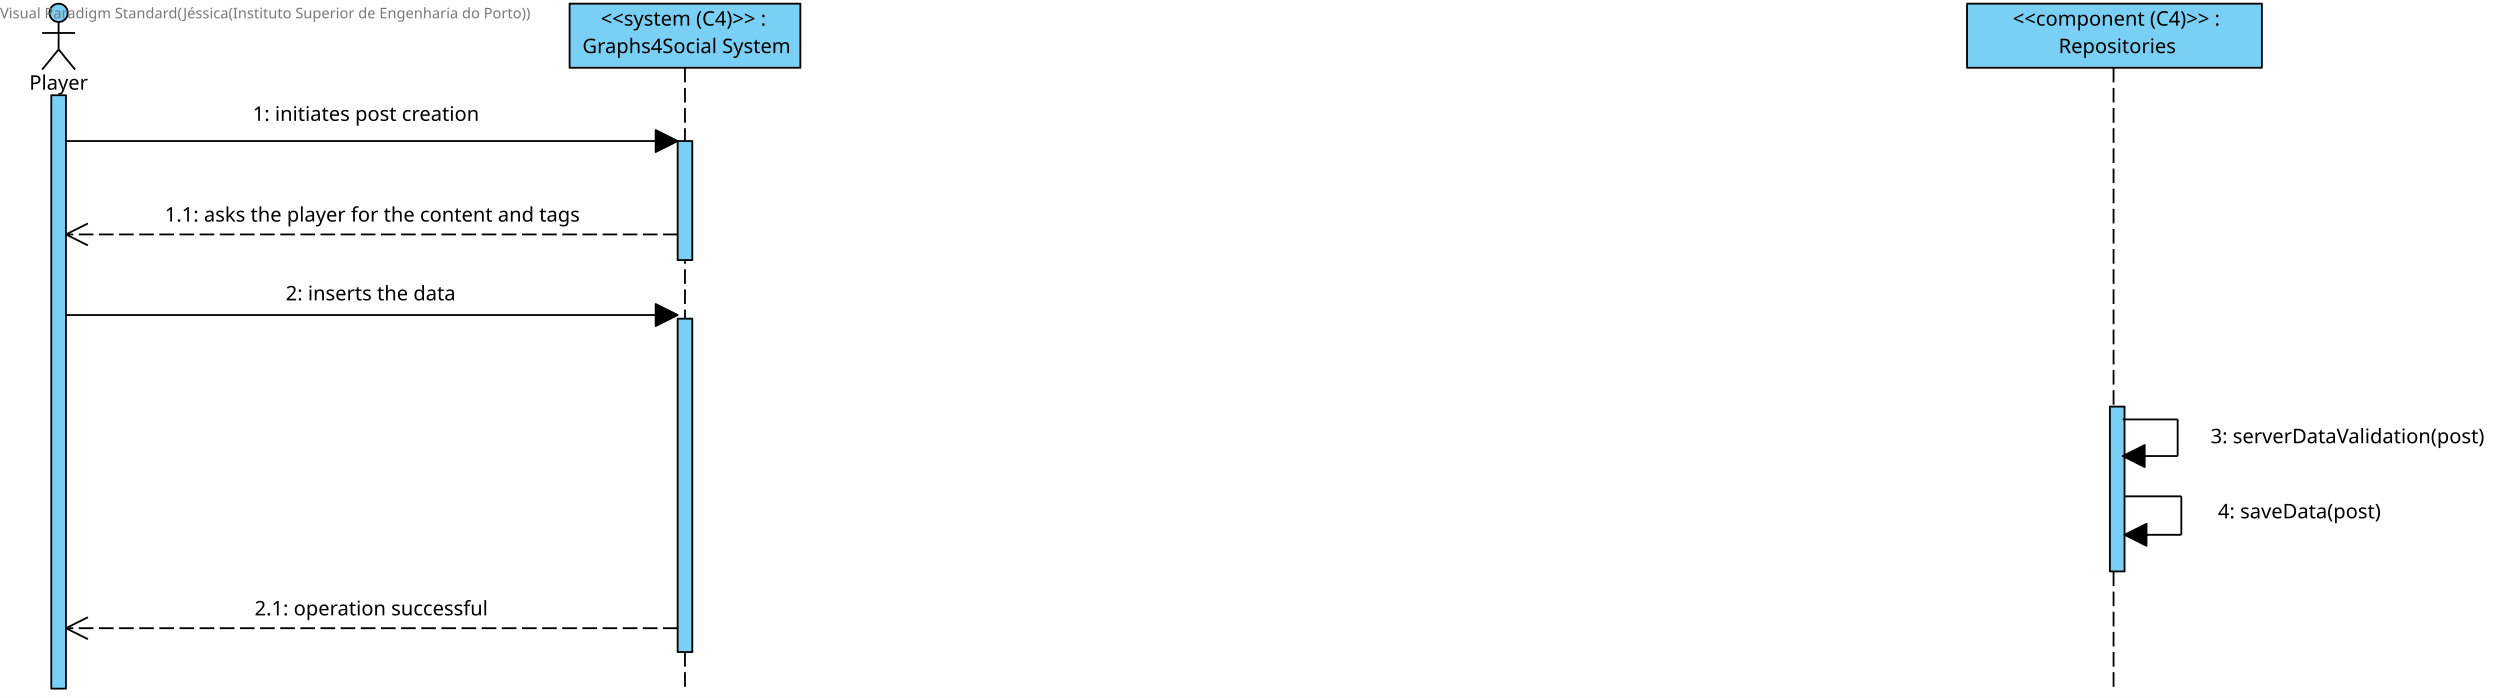
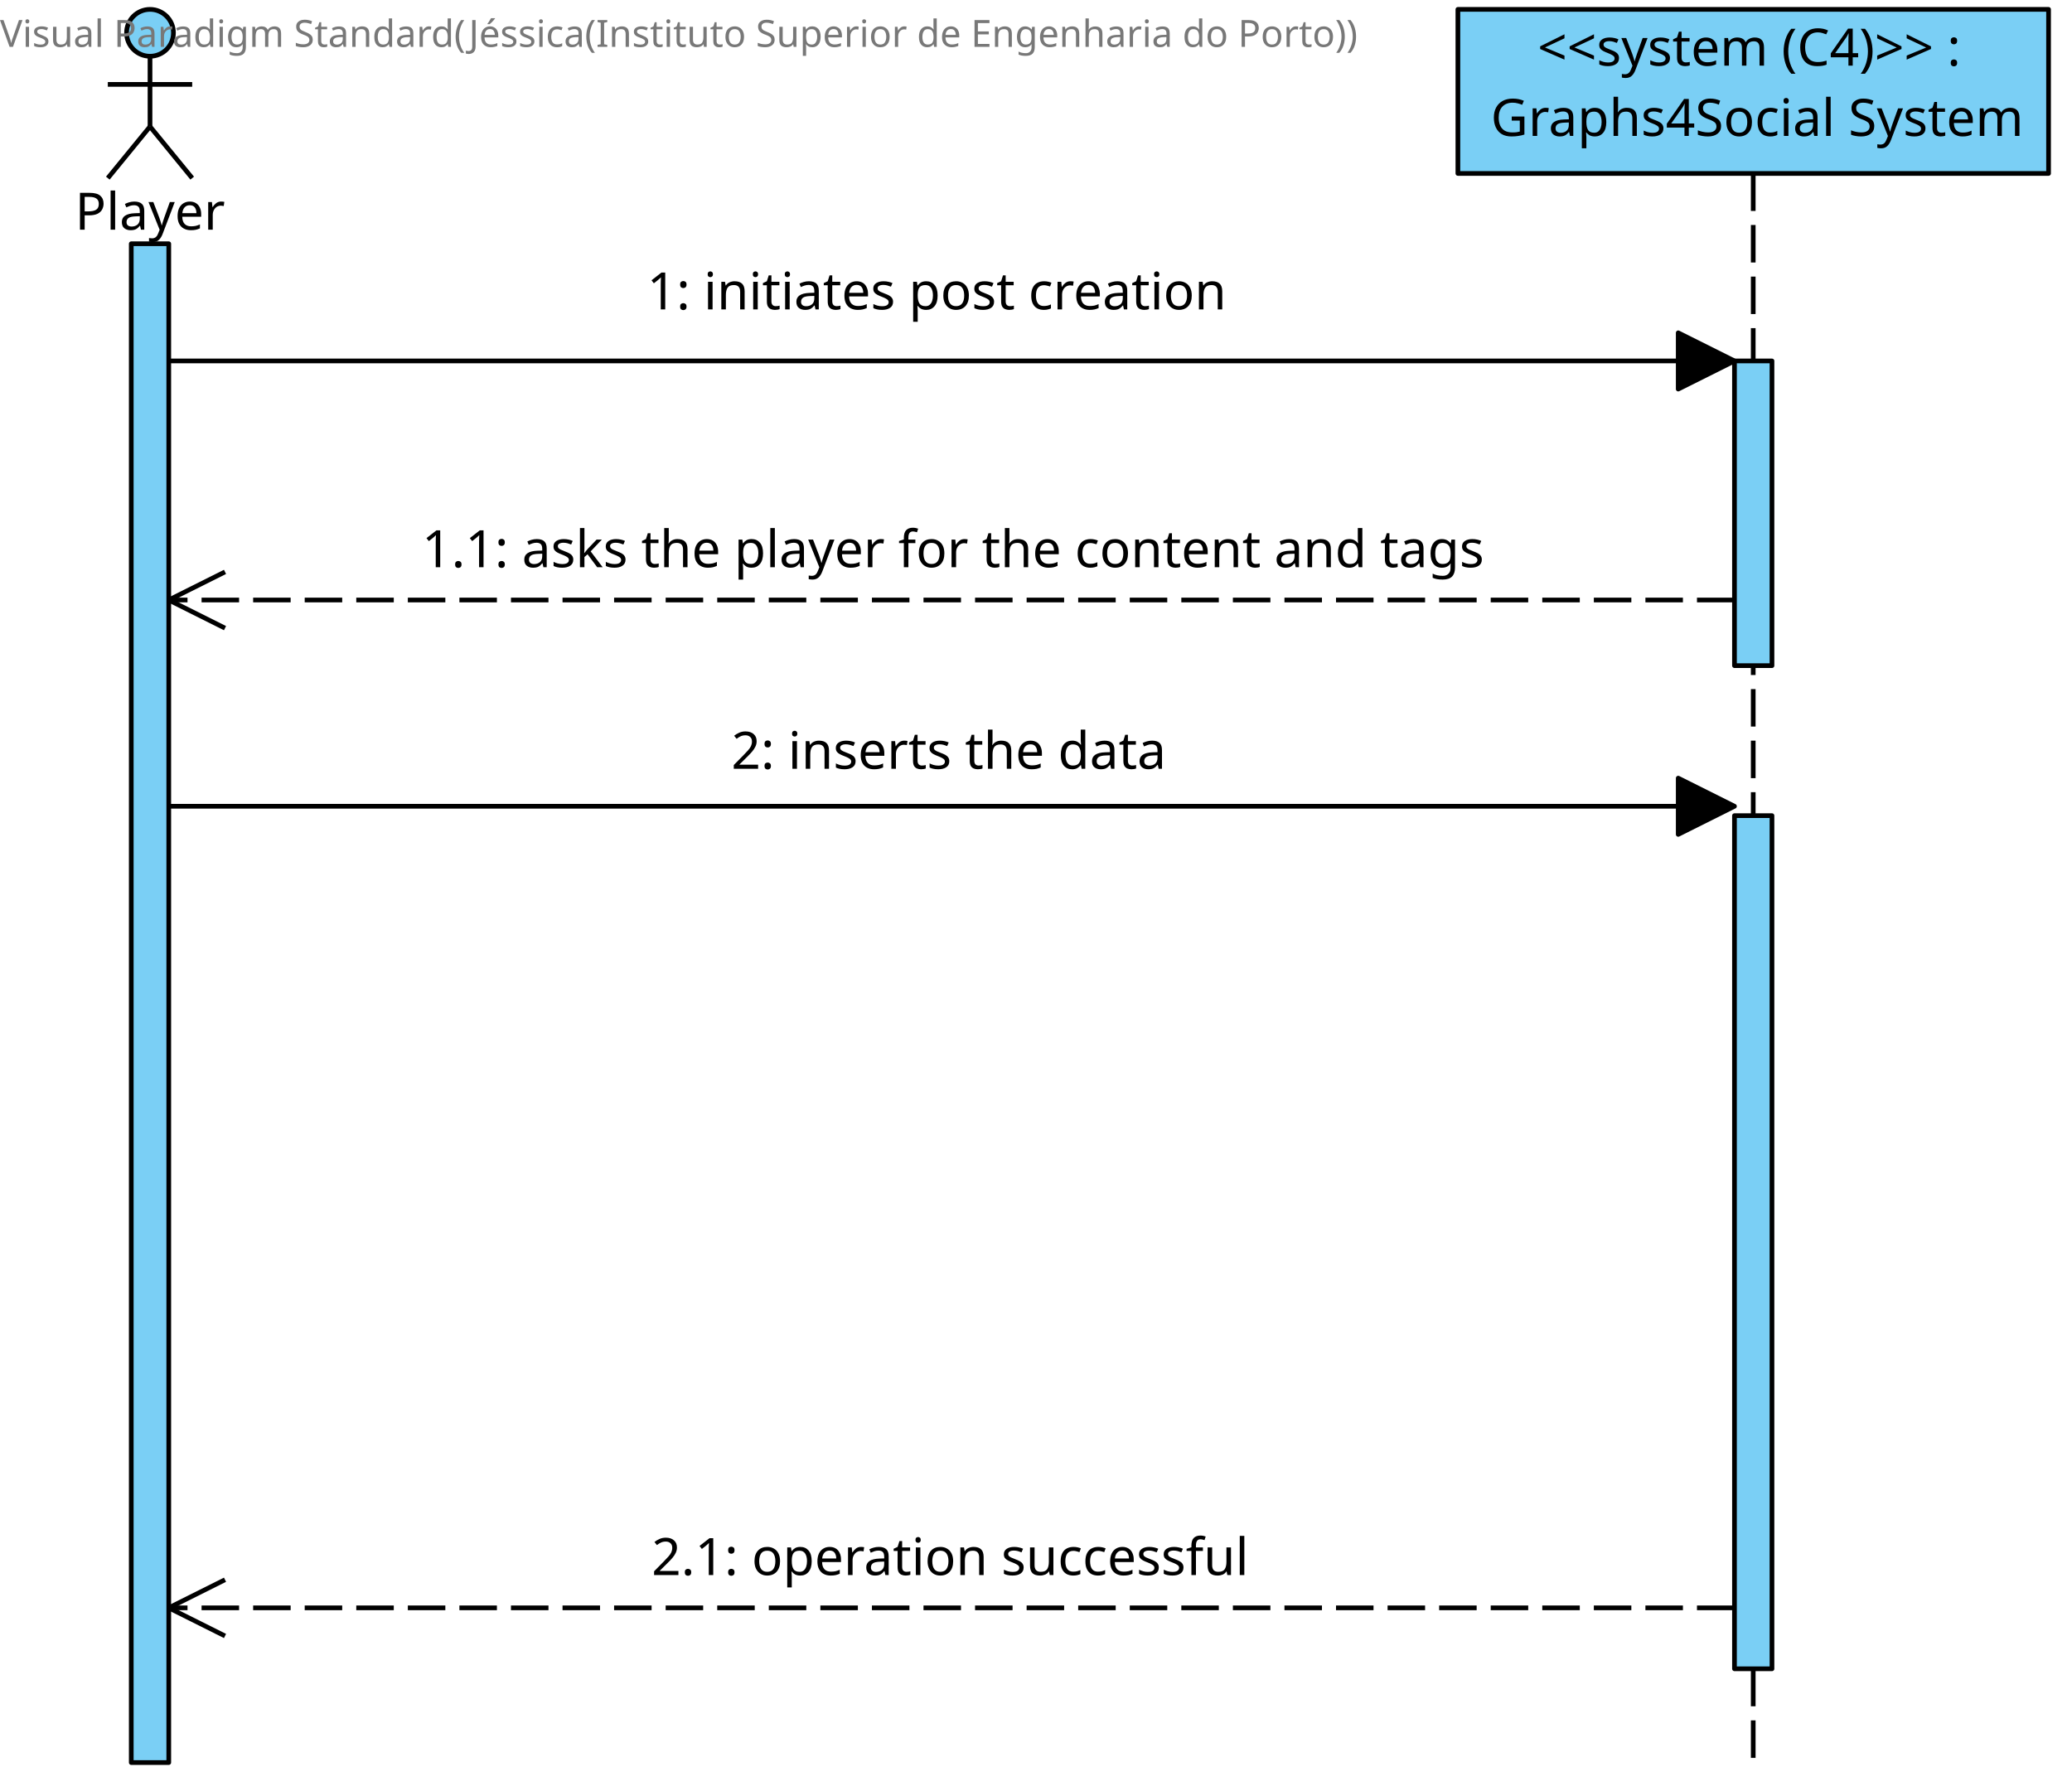
- <svg xmlns="http://www.w3.org/2000/svg" fill-opacity="0" color-rendering="auto" color-interpolation="auto" text-rendering="auto" stroke="rgb(0,0,0)" stroke-linecap="square" width="1365" stroke-miterlimit="10" shape-rendering="auto" stroke-opacity="0" fill="rgb(0,0,0)" stroke-dasharray="none" font-weight="normal" stroke-width="1" height="381" font-family="'Dialog'" font-style="normal" stroke-linejoin="miter" font-size="12px" stroke-dashoffset="0" image-rendering="auto">
+ <svg xmlns="http://www.w3.org/2000/svg" fill-opacity="0" color-rendering="auto" color-interpolation="auto" text-rendering="auto" stroke="rgb(0,0,0)" stroke-linecap="square" width="442" stroke-miterlimit="10" shape-rendering="auto" stroke-opacity="0" fill="rgb(0,0,0)" stroke-dasharray="none" font-weight="normal" stroke-width="1" height="381" font-family="'Dialog'" font-style="normal" stroke-linejoin="miter" font-size="12px" stroke-dashoffset="0" image-rendering="auto">
  <defs id="genericDefs" />
  <g>
    <defs id="defs1">
      <clipPath clipPathUnits="userSpaceOnUse" id="clipPath1">
        <path d="M-7 -7 L138 -7 L138 386 L-7 386 L-7 -7 Z" />
      </clipPath>
      <clipPath clipPathUnits="userSpaceOnUse" id="clipPath2">
        <path d="M-7 -7 L71 -7 L71 386 L-7 386 L-7 -7 Z" />
      </clipPath>
      <clipPath clipPathUnits="userSpaceOnUse" id="clipPath3">
        <path d="M-7 -7 L19 -7 L19 76 L-7 76 L-7 -7 Z" />
      </clipPath>
      <clipPath clipPathUnits="userSpaceOnUse" id="clipPath4">
        <path d="M-7 -7 L19 -7 L19 193 L-7 193 L-7 -7 Z" />
      </clipPath>
      <clipPath clipPathUnits="userSpaceOnUse" id="clipPath5">
-         <path d="M-7 -7 L173 -7 L173 386 L-7 386 L-7 -7 Z" />
+         <path d="M-127 -30 L254 -30 L254 60 L-127 60 L-127 -30 Z" />
      </clipPath>
      <clipPath clipPathUnits="userSpaceOnUse" id="clipPath6">
-         <path d="M-7 -7 L19 -7 L19 101 L-7 101 L-7 -7 Z" />
+         <path d="M-52 -15 L104 -15 L104 30 L-52 30 L-52 -15 Z" />
      </clipPath>
      <clipPath clipPathUnits="userSpaceOnUse" id="clipPath7">
-         <path d="M-127 -30 L254 -30 L254 60 L-127 60 L-127 -30 Z" />
+         <path d="M0 0 L438 0 L438 104 L0 104 L0 0 Z" />
      </clipPath>
      <clipPath clipPathUnits="userSpaceOnUse" id="clipPath8">
-         <path d="M-52 -15 L104 -15 L104 30 L-52 30 L-52 -15 Z" />
+         <path d="M72 10 L72 25 L20 25 L20 10 ZM278 27 L278 42 L142 42 L142 27 ZM330 82 L330 97 L95 97 L95 82 ZM0 0 L0 104 L438 104 L438 5 L325 5 L325 0 Z" />
      </clipPath>
      <clipPath clipPathUnits="userSpaceOnUse" id="clipPath9">
-         <path d="M-162 -30 L324 -30 L324 60 L-162 60 L-162 -30 Z" />
+         <path d="M330 31 L330 46 L95 46 L95 31 ZM269 74 L269 89 L161 89 L161 74 ZM0 0 L0 104 L438 104 L438 0 Z" />
      </clipPath>
      <clipPath clipPathUnits="userSpaceOnUse" id="clipPath10">
-         <path d="M0 0 L438 0 L438 104 L0 104 L0 0 Z" />
+         <path d="M269 30 L269 45 L161 45 L161 30 ZM0 0 L0 104 L438 104 L438 0 L330 0 L330 2 L95 2 L95 0 Z" />
      </clipPath>
      <clipPath clipPathUnits="userSpaceOnUse" id="clipPath11">
-         <path d="M72 10 L72 25 L20 25 L20 10 ZM278 27 L278 42 L142 42 L142 27 ZM330 82 L330 97 L95 97 L95 82 ZM0 0 L0 104 L438 104 L438 5 L325 5 L325 0 Z" />
+         <path d="M285 31 L285 46 L143 46 L143 31 ZM0 0 L0 104 L438 104 L438 0 Z" />
      </clipPath>
      <clipPath clipPathUnits="userSpaceOnUse" id="clipPath12">
-         <path d="M330 31 L330 46 L95 46 L95 31 ZM269 74 L269 89 L161 89 L161 74 ZM0 0 L0 104 L438 104 L438 0 Z" />
+         <path d="M-142 -15 L284 -15 L284 30 L-142 30 L-142 -15 Z" />
      </clipPath>
      <clipPath clipPathUnits="userSpaceOnUse" id="clipPath13">
-         <path d="M269 30 L269 45 L161 45 L161 30 ZM0 0 L0 104 L438 104 L438 0 L330 0 L330 2 L95 2 L95 0 Z" />
+         <path d="M-108 -15 L216 -15 L216 30 L-108 30 L-108 -15 Z" />
      </clipPath>
      <clipPath clipPathUnits="userSpaceOnUse" id="clipPath14">
-         <path d="M285 31 L285 46 L143 46 L143 31 ZM0 0 L0 104 L438 104 L438 0 Z" />
+         <path d="M-235 -15 L470 -15 L470 30 L-235 30 L-235 -15 Z" />
      </clipPath>
      <clipPath clipPathUnits="userSpaceOnUse" id="clipPath15">
-         <path d="M0 0 L105 0 L105 95 L0 95 L0 0 Z" />
-       </clipPath>
-       <clipPath clipPathUnits="userSpaceOnUse" id="clipPath16">
-         <path d="M0 0 L0 95 L105 95 L105 93 L77 93 L77 78 L105 78 L105 52 L74 52 L74 37 L105 37 L105 0 Z" />
-       </clipPath>
-       <clipPath clipPathUnits="userSpaceOnUse" id="clipPath17">
-         <path d="M0 0 L135 0 L135 125 L0 125 L0 0 Z" />
-       </clipPath>
-       <clipPath clipPathUnits="userSpaceOnUse" id="clipPath18">
-         <path d="M0 0 L0 125 L135 125 L135 65 L91 65 L91 50 L135 50 L135 24 L88 24 L88 9 L135 9 L135 0 Z" />
-       </clipPath>
-       <clipPath clipPathUnits="userSpaceOnUse" id="clipPath19">
-         <path d="M-107 -15 L214 -15 L214 30 L-107 30 L-107 -15 Z" />
-       </clipPath>
-       <clipPath clipPathUnits="userSpaceOnUse" id="clipPath20">
-         <path d="M-163 -15 L326 -15 L326 30 L-163 30 L-163 -15 Z" />
-       </clipPath>
-       <clipPath clipPathUnits="userSpaceOnUse" id="clipPath21">
-         <path d="M-142 -15 L284 -15 L284 30 L-142 30 L-142 -15 Z" />
-       </clipPath>
-       <clipPath clipPathUnits="userSpaceOnUse" id="clipPath22">
-         <path d="M-108 -15 L216 -15 L216 30 L-108 30 L-108 -15 Z" />
-       </clipPath>
-       <clipPath clipPathUnits="userSpaceOnUse" id="clipPath23">
-         <path d="M-235 -15 L470 -15 L470 30 L-235 30 L-235 -15 Z" />
-       </clipPath>
-       <clipPath clipPathUnits="userSpaceOnUse" id="clipPath24">
        <path d="M-136 -15 L272 -15 L272 30 L-136 30 L-136 -15 Z" />
      </clipPath>
    </defs>
    <g fill="white" text-rendering="geometricPrecision" fill-opacity="1" stroke-opacity="1" stroke="white">
-       <rect x="0" width="1365" height="381" y="0" stroke="none" />
+       <rect x="0" width="442" height="381" y="0" stroke="none" />
    </g>
    <g font-size="11px" transform="translate(311,2)" fill-opacity="1" fill="rgb(122,207,245)" text-rendering="geometricPrecision" image-rendering="optimizeQuality" font-family="sans-serif" stroke="rgb(122,207,245)" stroke-opacity="1">
      <rect x="0" width="126" height="35" y="0" clip-path="url(#clipPath1)" stroke="none" />
    </g>
    <g stroke-linecap="butt" font-size="11px" transform="translate(311,2)" fill-opacity="1" fill="black" text-rendering="geometricPrecision" image-rendering="optimizeQuality" font-family="sans-serif" stroke-linejoin="round" stroke="black" stroke-opacity="1" stroke-miterlimit="0">
      <rect fill="none" x="0" width="126" height="35" y="0" clip-path="url(#clipPath1)" />
      <line clip-path="url(#clipPath1)" fill="none" x1="63" x2="63" y1="35" y2="375" stroke-linejoin="bevel" stroke-dasharray="8,3" />
    </g>
    <g font-size="11px" transform="translate(2,2)" fill-opacity="1" fill="rgb(122,207,245)" text-rendering="geometricPrecision" image-rendering="optimizeQuality" font-family="sans-serif" stroke="rgb(122,207,245)" stroke-opacity="1">
      <circle r="5" clip-path="url(#clipPath2)" cx="30" cy="5" stroke="none" />
      <rect x="26" width="8" height="324" y="50" clip-path="url(#clipPath2)" stroke="none" />
    </g>
    <g stroke-linecap="butt" font-size="11px" transform="translate(2,2)" fill-opacity="1" fill="black" text-rendering="geometricPrecision" image-rendering="optimizeQuality" font-family="sans-serif" stroke-linejoin="round" stroke="black" stroke-opacity="1" stroke-miterlimit="0">
      <circle fill="none" r="5" clip-path="url(#clipPath2)" cx="30" cy="5" />
      <rect fill="none" x="26" width="8" height="324" y="50" clip-path="url(#clipPath2)" />
      <line y2="25" fill="none" x1="30" clip-path="url(#clipPath2)" x2="30" y1="10" />
      <line y2="36" fill="none" x1="30" clip-path="url(#clipPath2)" x2="21" y1="25" />
      <line y2="36" fill="none" x1="30" clip-path="url(#clipPath2)" x2="39" y1="25" />
      <line y2="16" fill="none" x1="21" clip-path="url(#clipPath2)" x2="39" y1="16" />
    </g>
    <g font-size="11px" transform="translate(370,77)" fill-opacity="1" fill="rgb(122,207,245)" text-rendering="geometricPrecision" image-rendering="optimizeQuality" font-family="sans-serif" stroke="rgb(122,207,245)" stroke-opacity="1">
      <rect x="0" width="8" height="65" y="0" clip-path="url(#clipPath3)" stroke="none" />
    </g>
    <g stroke-linecap="butt" font-size="11px" transform="translate(370,77)" fill-opacity="1" fill="black" text-rendering="geometricPrecision" image-rendering="optimizeQuality" font-family="sans-serif" stroke-linejoin="round" stroke="black" stroke-opacity="1" stroke-miterlimit="0">
      <rect fill="none" x="0" width="8" height="65" y="0" clip-path="url(#clipPath3)" />
    </g>
    <g font-size="11px" transform="translate(370,174)" fill-opacity="1" fill="rgb(122,207,245)" text-rendering="geometricPrecision" image-rendering="optimizeQuality" font-family="sans-serif" stroke="rgb(122,207,245)" stroke-opacity="1">
      <rect x="0" width="8" height="182" y="0" clip-path="url(#clipPath4)" stroke="none" />
    </g>
    <g stroke-linecap="butt" font-size="11px" transform="translate(370,174)" fill-opacity="1" fill="black" text-rendering="geometricPrecision" image-rendering="optimizeQuality" font-family="sans-serif" stroke-linejoin="round" stroke="black" stroke-opacity="1" stroke-miterlimit="0">
      <rect fill="none" x="0" width="8" height="182" y="0" clip-path="url(#clipPath4)" />
    </g>
-     <g font-size="11px" transform="translate(1074,2)" fill-opacity="1" fill="rgb(122,207,245)" text-rendering="geometricPrecision" image-rendering="optimizeQuality" font-family="sans-serif" stroke="rgb(122,207,245)" stroke-opacity="1">
-       <rect x="0" width="161" height="35" y="0" clip-path="url(#clipPath5)" stroke="none" />
-     </g>
-     <g stroke-linecap="butt" font-size="11px" transform="translate(1074,2)" fill-opacity="1" fill="black" text-rendering="geometricPrecision" image-rendering="optimizeQuality" font-family="sans-serif" stroke-linejoin="round" stroke="black" stroke-opacity="1" stroke-miterlimit="0">
-       <rect fill="none" x="0" width="161" height="35" y="0" clip-path="url(#clipPath5)" />
-       <line clip-path="url(#clipPath5)" fill="none" x1="80" x2="80" y1="35" y2="375" stroke-linejoin="bevel" stroke-dasharray="8,3" />
-     </g>
-     <g font-size="11px" transform="translate(1152,222)" fill-opacity="1" fill="rgb(122,207,245)" text-rendering="geometricPrecision" image-rendering="optimizeQuality" font-family="sans-serif" stroke="rgb(122,207,245)" stroke-opacity="1">
-       <rect x="0" width="8" height="90" y="0" clip-path="url(#clipPath6)" stroke="none" />
-     </g>
-     <g stroke-linecap="butt" font-size="11px" transform="translate(1152,222)" fill-opacity="1" fill="black" text-rendering="geometricPrecision" image-rendering="optimizeQuality" font-family="sans-serif" stroke-linejoin="round" stroke="black" stroke-opacity="1" stroke-miterlimit="0">
-       <rect fill="none" x="0" width="8" height="90" y="0" clip-path="url(#clipPath6)" />
-     </g>
    <g font-size="11px" transform="translate(311,2)" fill-opacity="1" fill="black" text-rendering="geometricPrecision" image-rendering="optimizeQuality" font-family="sans-serif" stroke="black" stroke-opacity="1">
-       <text x="17" xml:space="preserve" y="12" clip-path="url(#clipPath7)" stroke="none">&lt;&lt;system (C4)&gt;&gt; :</text>
-       <text x="7" xml:space="preserve" y="27" clip-path="url(#clipPath7)" stroke="none">Graphs4Social System</text>
+       <text x="17" xml:space="preserve" y="12" clip-path="url(#clipPath5)" stroke="none">&lt;&lt;system (C4)&gt;&gt; :</text>
+       <text x="7" xml:space="preserve" y="27" clip-path="url(#clipPath5)" stroke="none">Graphs4Social System</text>
    </g>
    <g font-size="11px" transform="translate(6,37)" fill-opacity="1" fill="black" text-rendering="geometricPrecision" image-rendering="optimizeQuality" font-family="sans-serif" stroke="black" stroke-opacity="1">
-       <text x="10" xml:space="preserve" y="12" clip-path="url(#clipPath8)" stroke="none">Player</text>
-     </g>
-     <g font-size="11px" transform="translate(1074,2)" fill-opacity="1" fill="black" text-rendering="geometricPrecision" image-rendering="optimizeQuality" font-family="sans-serif" stroke="black" stroke-opacity="1">
-       <text x="25" xml:space="preserve" y="12" clip-path="url(#clipPath9)" stroke="none">&lt;&lt;component (C4)&gt;&gt; :</text>
-       <text x="50" xml:space="preserve" y="27" clip-path="url(#clipPath9)" stroke="none">Repositories</text>
+       <text x="10" xml:space="preserve" y="12" clip-path="url(#clipPath6)" stroke="none">Player</text>
    </g>
    <g stroke-linecap="butt" font-size="11px" transform="translate(-14,27)" fill-opacity="1" fill="black" text-rendering="geometricPrecision" image-rendering="optimizeQuality" font-family="sans-serif" stroke-linejoin="round" stroke="black" stroke-opacity="1">
-       <line y2="50" fill="none" x1="50" clip-path="url(#clipPath11)" x2="384" y1="50" />
-       <polygon points=" 384 50 372 44 372 56" clip-path="url(#clipPath11)" stroke="none" />
-       <polygon fill="none" points=" 384 50 372 44 372 56" clip-path="url(#clipPath11)" />
+       <line y2="50" fill="none" x1="50" clip-path="url(#clipPath8)" x2="384" y1="50" />
+       <polygon points=" 384 50 372 44 372 56" clip-path="url(#clipPath8)" stroke="none" />
+       <polygon fill="none" points=" 384 50 372 44 372 56" clip-path="url(#clipPath8)" />
    </g>
    <g fill-opacity="1" text-rendering="geometricPrecision" stroke="black" stroke-linecap="butt" transform="translate(-14,78)" stroke-miterlimit="0" stroke-opacity="1" fill="black" stroke-dasharray="8,3" font-family="sans-serif" stroke-linejoin="round" font-size="11px" image-rendering="optimizeQuality">
-       <line y2="50" fill="none" x1="384" clip-path="url(#clipPath12)" x2="50" y1="50" />
-       <line clip-path="url(#clipPath12)" fill="none" x1="50" x2="62" y1="50" y2="56" stroke-dasharray="none" stroke-miterlimit="10" />
-       <line clip-path="url(#clipPath12)" fill="none" x1="50" x2="62" y1="50" y2="44" stroke-dasharray="none" stroke-miterlimit="10" />
+       <line y2="50" fill="none" x1="384" clip-path="url(#clipPath9)" x2="50" y1="50" />
+       <line clip-path="url(#clipPath9)" fill="none" x1="50" x2="62" y1="50" y2="56" stroke-dasharray="none" stroke-miterlimit="10" />
+       <line clip-path="url(#clipPath9)" fill="none" x1="50" x2="62" y1="50" y2="44" stroke-dasharray="none" stroke-miterlimit="10" />
    </g>
    <g stroke-linecap="butt" font-size="11px" transform="translate(-14,122)" fill-opacity="1" fill="black" text-rendering="geometricPrecision" image-rendering="optimizeQuality" font-family="sans-serif" stroke-linejoin="round" stroke="black" stroke-opacity="1">
-       <line y2="50" fill="none" x1="50" clip-path="url(#clipPath13)" x2="384" y1="50" />
-       <polygon points=" 384 50 372 44 372 56" clip-path="url(#clipPath13)" stroke="none" />
-       <polygon fill="none" points=" 384 50 372 44 372 56" clip-path="url(#clipPath13)" />
+       <line y2="50" fill="none" x1="50" clip-path="url(#clipPath10)" x2="384" y1="50" />
+       <polygon points=" 384 50 372 44 372 56" clip-path="url(#clipPath10)" stroke="none" />
+       <polygon fill="none" points=" 384 50 372 44 372 56" clip-path="url(#clipPath10)" />
    </g>
    <g fill-opacity="1" text-rendering="geometricPrecision" stroke="black" stroke-linecap="butt" transform="translate(-14,293)" stroke-miterlimit="0" stroke-opacity="1" fill="black" stroke-dasharray="8,3" font-family="sans-serif" stroke-linejoin="round" font-size="11px" image-rendering="optimizeQuality">
-       <line y2="50" fill="none" x1="384" clip-path="url(#clipPath14)" x2="50" y1="50" />
-       <line clip-path="url(#clipPath14)" fill="none" x1="50" x2="62" y1="50" y2="56" stroke-dasharray="none" stroke-miterlimit="10" />
-       <line clip-path="url(#clipPath14)" fill="none" x1="50" x2="62" y1="50" y2="44" stroke-dasharray="none" stroke-miterlimit="10" />
-     </g>
-     <g stroke-linecap="butt" font-size="11px" transform="translate(1124,193)" fill-opacity="1" fill="black" text-rendering="geometricPrecision" image-rendering="optimizeQuality" font-family="sans-serif" stroke-linejoin="round" stroke="black" stroke-opacity="1">
-       <line y2="36" fill="none" x1="35" clip-path="url(#clipPath16)" x2="65" y1="36" />
-       <line y2="56" fill="none" x1="65" clip-path="url(#clipPath16)" x2="65" y1="36" />
-       <line y2="56" fill="none" x1="65" clip-path="url(#clipPath16)" x2="35" y1="56" />
-       <polygon points=" 35 56 47 62 47 50" clip-path="url(#clipPath16)" stroke="none" />
-       <polygon fill="none" points=" 35 56 47 62 47 50" clip-path="url(#clipPath16)" />
-     </g>
-     <g stroke-linecap="butt" font-size="11px" transform="translate(1110,221)" fill-opacity="1" fill="black" text-rendering="geometricPrecision" image-rendering="optimizeQuality" font-family="sans-serif" stroke-linejoin="round" stroke="black" stroke-opacity="1">
-       <line y2="50" fill="none" x1="50" clip-path="url(#clipPath18)" x2="81" y1="50" />
-       <line y2="71" fill="none" x1="81" clip-path="url(#clipPath18)" x2="81" y1="50" />
-       <line y2="71" fill="none" x1="81" clip-path="url(#clipPath18)" x2="50" y1="71" />
-       <polygon points=" 50 71 62 77 62 65" clip-path="url(#clipPath18)" stroke="none" />
-       <polygon fill="none" points=" 50 71 62 77 62 65" clip-path="url(#clipPath18)" />
-     </g>
-     <g font-size="11px" transform="translate(1201,271)" fill-opacity="1" fill="white" text-rendering="geometricPrecision" image-rendering="optimizeQuality" font-family="sans-serif" stroke="white" stroke-opacity="1">
-       <rect x="0" width="107" height="15" y="0" clip-path="url(#clipPath19)" stroke="none" />
-       <text fill="black" x="10" xml:space="preserve" y="12" clip-path="url(#clipPath19)" stroke="none">4: saveData(post)</text>
-     </g>
-     <g font-size="11px" transform="translate(1198,230)" fill-opacity="1" fill="white" text-rendering="geometricPrecision" image-rendering="optimizeQuality" font-family="sans-serif" stroke="white" stroke-opacity="1">
-       <rect x="0" width="163" height="15" y="0" clip-path="url(#clipPath20)" stroke="none" />
-       <text fill="black" x="9" xml:space="preserve" y="12" clip-path="url(#clipPath20)" stroke="none">3: serverDataValidation(post)</text>
+       <line y2="50" fill="none" x1="384" clip-path="url(#clipPath11)" x2="50" y1="50" />
+       <line clip-path="url(#clipPath11)" fill="none" x1="50" x2="62" y1="50" y2="56" stroke-dasharray="none" stroke-miterlimit="10" />
+       <line clip-path="url(#clipPath11)" fill="none" x1="50" x2="62" y1="50" y2="44" stroke-dasharray="none" stroke-miterlimit="10" />
    </g>
    <g font-size="11px" transform="translate(129,324)" fill-opacity="1" fill="white" text-rendering="geometricPrecision" image-rendering="optimizeQuality" font-family="sans-serif" stroke="white" stroke-opacity="1">
-       <rect x="0" width="142" height="15" y="0" clip-path="url(#clipPath21)" stroke="none" />
-       <text fill="black" x="10" xml:space="preserve" y="12" clip-path="url(#clipPath21)" stroke="none">2.1: operation successful</text>
+       <rect x="0" width="142" height="15" y="0" clip-path="url(#clipPath12)" stroke="none" />
+       <text fill="black" x="10" xml:space="preserve" y="12" clip-path="url(#clipPath12)" stroke="none">2.1: operation successful</text>
    </g>
    <g font-size="11px" transform="translate(147,152)" fill-opacity="1" fill="white" text-rendering="geometricPrecision" image-rendering="optimizeQuality" font-family="sans-serif" stroke="white" stroke-opacity="1">
-       <rect x="0" width="108" height="15" y="0" clip-path="url(#clipPath22)" stroke="none" />
-       <text fill="black" x="9" xml:space="preserve" y="12" clip-path="url(#clipPath22)" stroke="none">2: inserts the data</text>
+       <rect x="0" width="108" height="15" y="0" clip-path="url(#clipPath13)" stroke="none" />
+       <text fill="black" x="9" xml:space="preserve" y="12" clip-path="url(#clipPath13)" stroke="none">2: inserts the data</text>
    </g>
    <g font-size="11px" transform="translate(81,109)" fill-opacity="1" fill="white" text-rendering="geometricPrecision" image-rendering="optimizeQuality" font-family="sans-serif" stroke="white" stroke-opacity="1">
-       <rect x="0" width="235" height="15" y="0" clip-path="url(#clipPath23)" stroke="none" />
-       <text fill="black" x="9" xml:space="preserve" y="12" clip-path="url(#clipPath23)" stroke="none">1.1: asks the player for the content and tags</text>
+       <rect x="0" width="235" height="15" y="0" clip-path="url(#clipPath14)" stroke="none" />
+       <text fill="black" x="9" xml:space="preserve" y="12" clip-path="url(#clipPath14)" stroke="none">1.1: asks the player for the content and tags</text>
    </g>
    <g font-size="11px" transform="translate(128,54)" fill-opacity="1" fill="white" text-rendering="geometricPrecision" image-rendering="optimizeQuality" font-family="sans-serif" stroke="white" stroke-opacity="1">
-       <rect x="0" width="136" height="15" y="0" clip-path="url(#clipPath24)" stroke="none" />
-       <text fill="black" x="10" xml:space="preserve" y="12" clip-path="url(#clipPath24)" stroke="none">1: initiates post creation</text>
+       <rect x="0" width="136" height="15" y="0" clip-path="url(#clipPath15)" stroke="none" />
+       <text fill="black" x="10" xml:space="preserve" y="12" clip-path="url(#clipPath15)" stroke="none">1: initiates post creation</text>
    </g>
    <g font-size="8px" fill-opacity="1" fill="rgb(120,120,120)" text-rendering="geometricPrecision" image-rendering="optimizeQuality" stroke="rgb(120,120,120)" stroke-opacity="1">
      <text x="0" xml:space="preserve" y="10" stroke="none">Visual Paradigm Standard(Jéssica(Instituto Superior de Engenharia do Porto))</text>
    </g>
  </g>
</svg>
